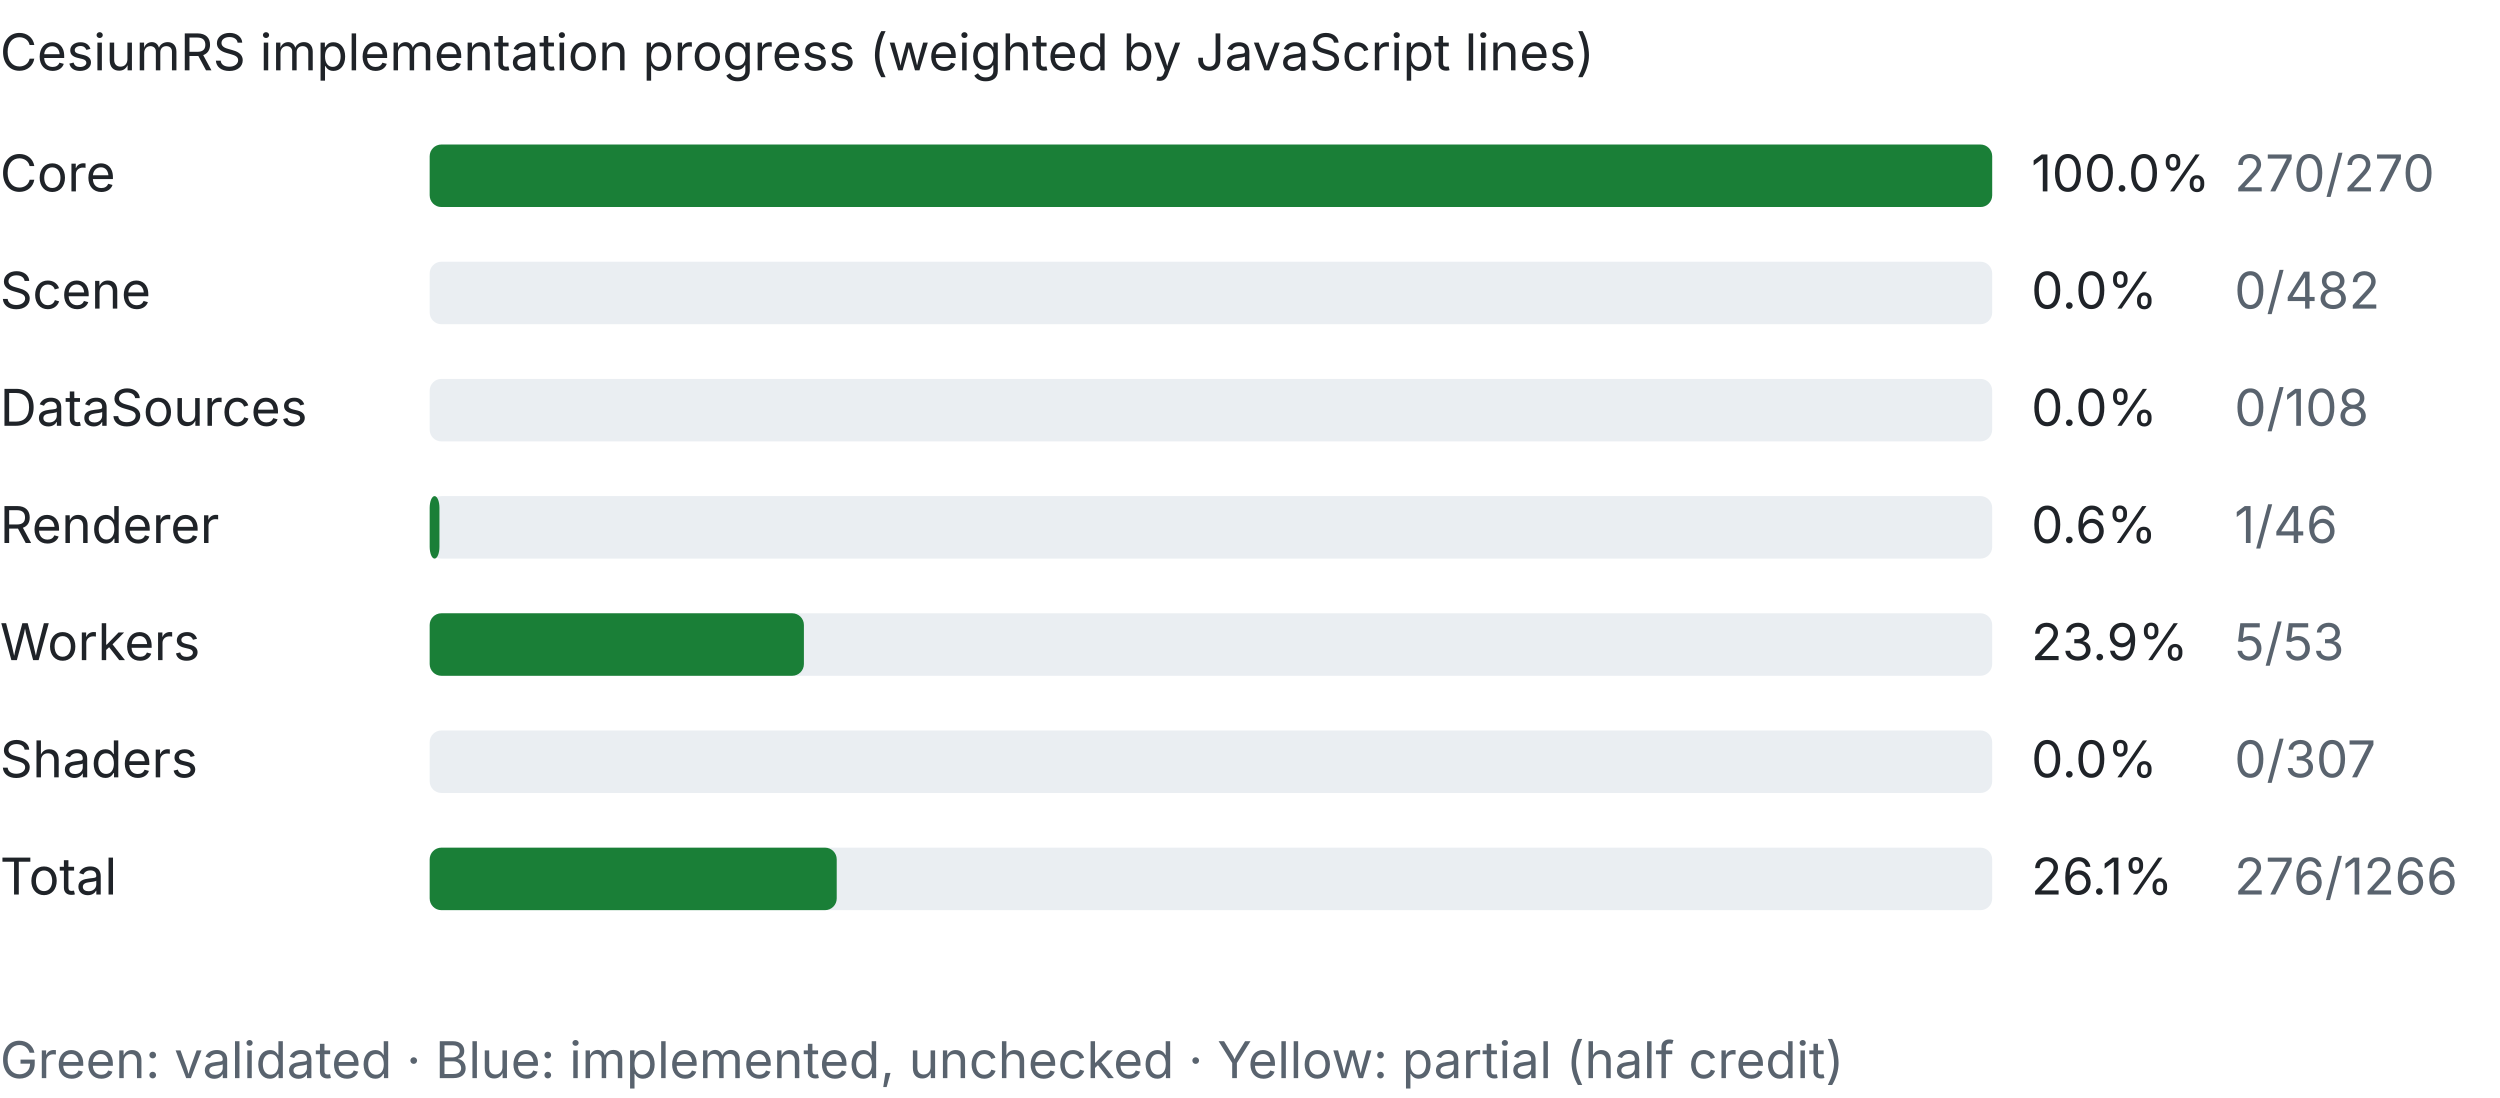
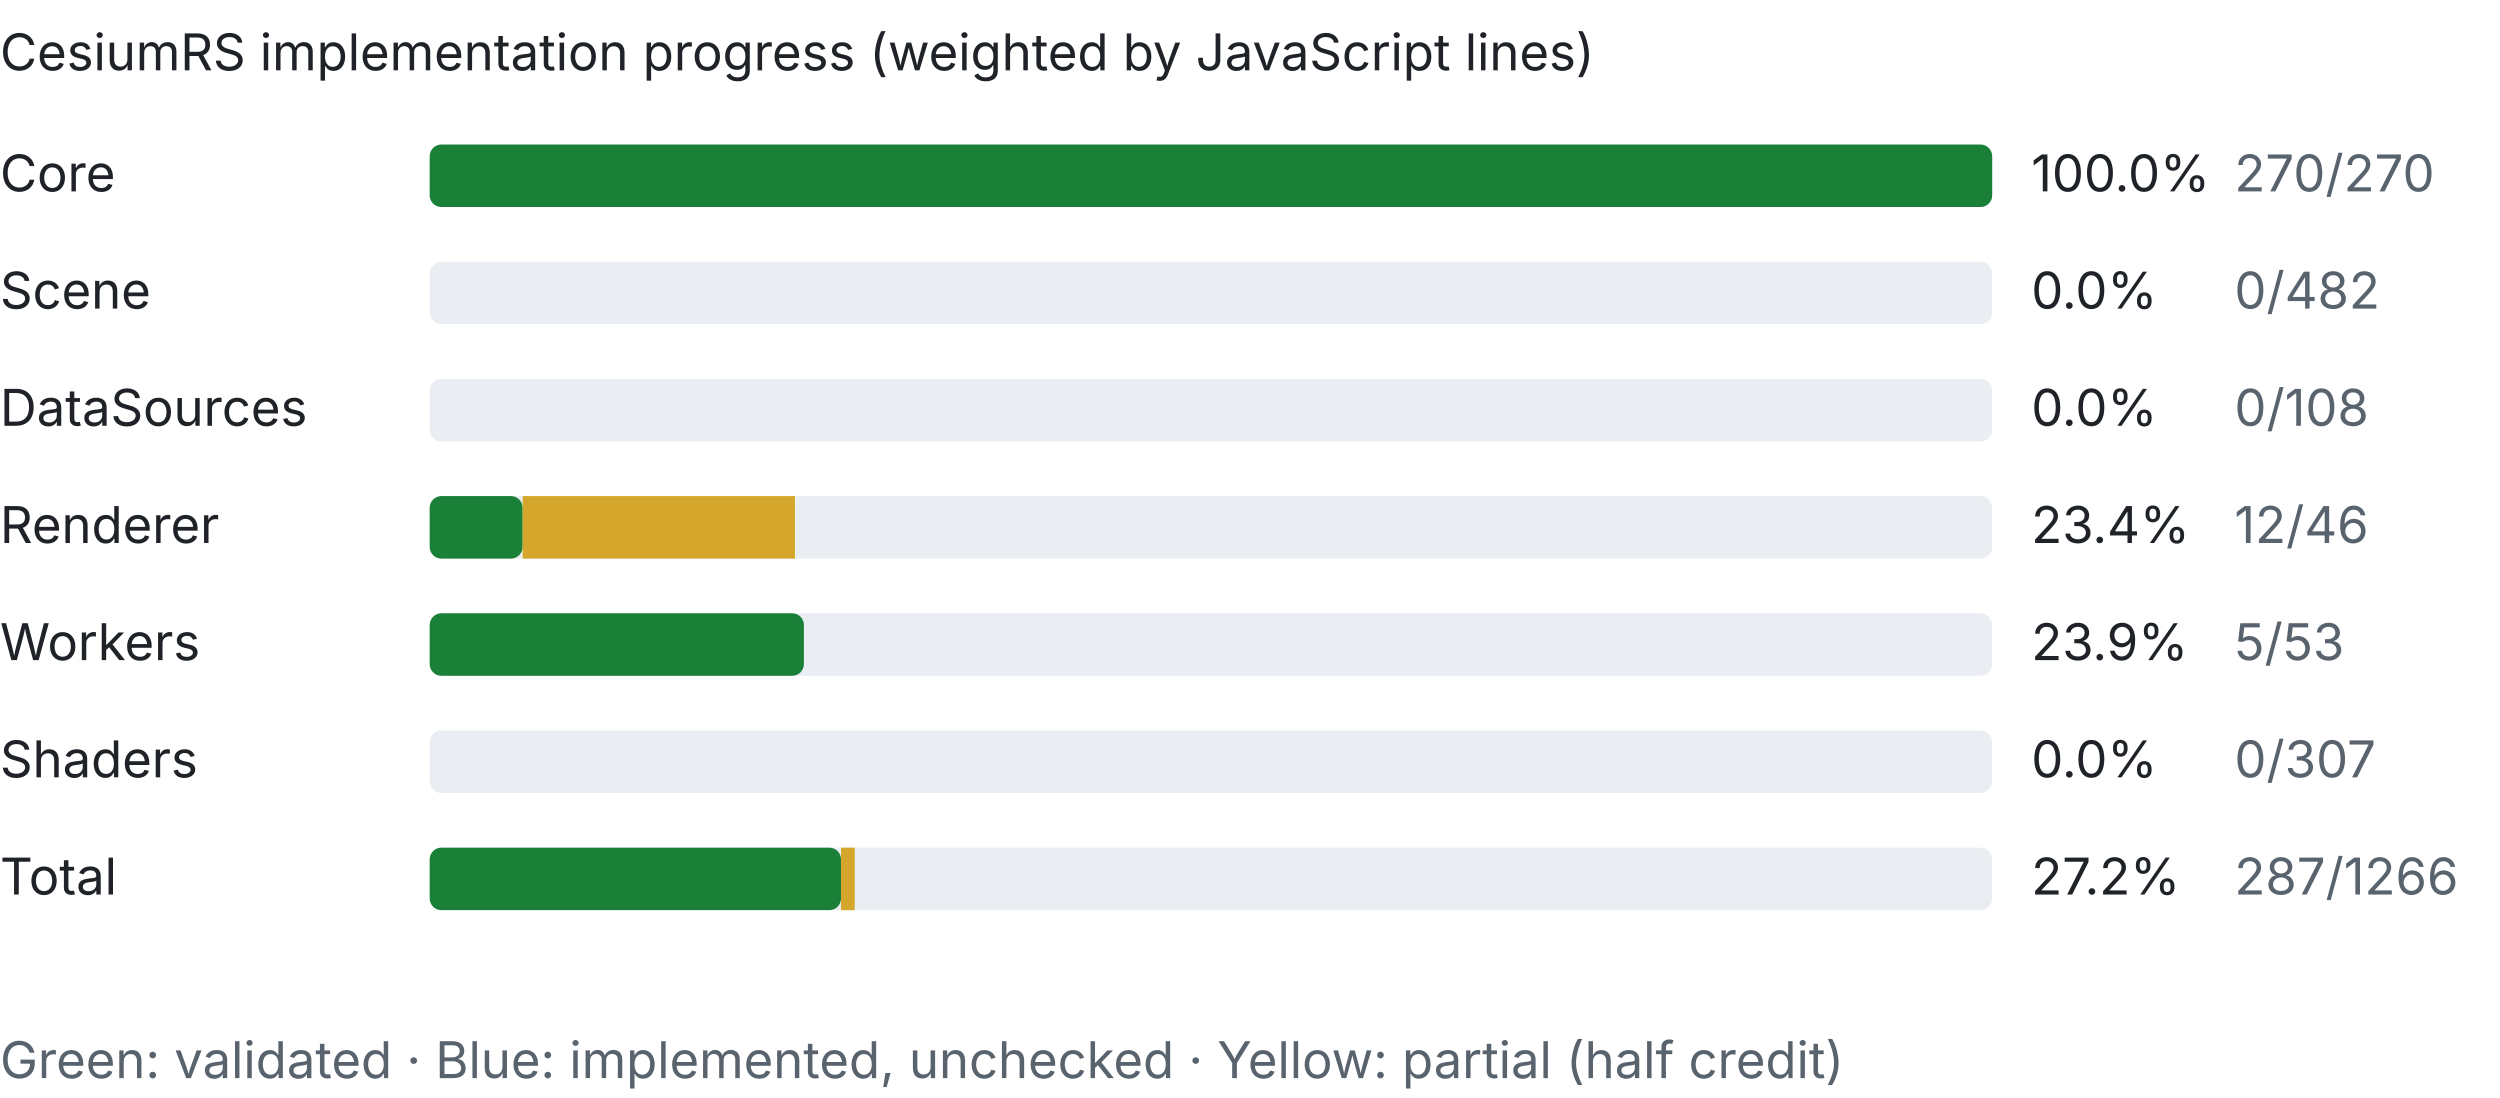
<svg xmlns="http://www.w3.org/2000/svg" width="640" height="281" viewBox="0 0 640 281">
  <style>text{font:13px system-ui,-apple-system,Segoe UI,sans-serif;fill:#1f2328}.dim{fill:#59636e}.bg{fill:#eaeef2}.done{fill:#1a7f37}.part{fill:#d4a72c}.unchecked{fill:#0969da}@media (prefers-color-scheme:dark){text{fill:#e6edf3}.dim{fill:#9198a1}.bg{fill:#30363d}.done{fill:#3fb950}}</style>
  <text x="0" y="18" font-weight="600">CesiumRS implementation progress (weighted by JavaScript lines)</text>
  <text x="0" y="49">Core</text>
  <rect class="bg" x="110" y="37" width="400" height="16" rx="3" />
  <rect class="done" x="110" y="37" width="400.0" height="16" rx="3" />
  <text x="520" y="49">100.0%</text>
  <text class="dim" x="572" y="49">270/270</text>
  <text x="0" y="79">Scene</text>
  <rect class="bg" x="110" y="67" width="400" height="16" rx="3" />
  <rect class="done" x="110" y="67" width="0.0" height="16" rx="3" />
  <text x="520" y="79">0.0%</text>
  <text class="dim" x="572" y="79">0/482</text>
  <text x="0" y="109">DataSources</text>
  <rect class="bg" x="110" y="97" width="400" height="16" rx="3" />
  <rect class="done" x="110" y="97" width="0.0" height="16" rx="3" />
  <text x="520" y="109">0.0%</text>
  <text class="dim" x="572" y="109">0/108</text>
  <text x="0" y="139">Renderer</text>
  <rect class="bg" x="110" y="127" width="400" height="16" rx="3" />
-   <rect class="done" x="110" y="127" width="2.5" height="16" rx="3" />
-   <text x="520" y="139">0.6%</text>
-   <text class="dim" x="572" y="139">1/46</text>
+   <rect class="done" x="110" y="127" width="23.8" height="16" rx="3" />
+   <rect class="part" x="133.8" y="127" width="69.7" height="16" />
+   <text x="520" y="139">23.4%</text>
+   <text class="dim" x="572" y="139">12/46</text>
  <text x="0" y="169">Workers</text>
  <rect class="bg" x="110" y="157" width="400" height="16" rx="3" />
  <rect class="done" x="110" y="157" width="95.8" height="16" rx="3" />
  <text x="520" y="169">23.9%</text>
  <text class="dim" x="572" y="169">5/53</text>
  <text x="0" y="199">Shaders</text>
  <rect class="bg" x="110" y="187" width="400" height="16" rx="3" />
  <rect class="done" x="110" y="187" width="0.0" height="16" rx="3" />
  <text x="520" y="199">0.0%</text>
  <text class="dim" x="572" y="199">0/307</text>
  <text x="0" y="229" font-weight="600">Total</text>
  <rect class="bg" x="110" y="217" width="400" height="16" rx="3" />
-   <rect class="done" x="110" y="217" width="104.2" height="16" rx="3" />
-   <text x="520" y="229" font-weight="600">26.1%</text>
-   <text class="dim" x="572" y="229">276/1266</text>
+   <rect class="done" x="110" y="217" width="105.3" height="16" rx="3" />
+   <rect class="part" x="215.3" y="217" width="3.5" height="16" />
+   <text x="520" y="229" font-weight="600">27.2%</text>
+   <text class="dim" x="572" y="229">287/1266</text>
  <text class="dim" x="0" y="276">Green: validated · Blue: implemented, unchecked · Yellow: partial (half credit)</text>
</svg>
